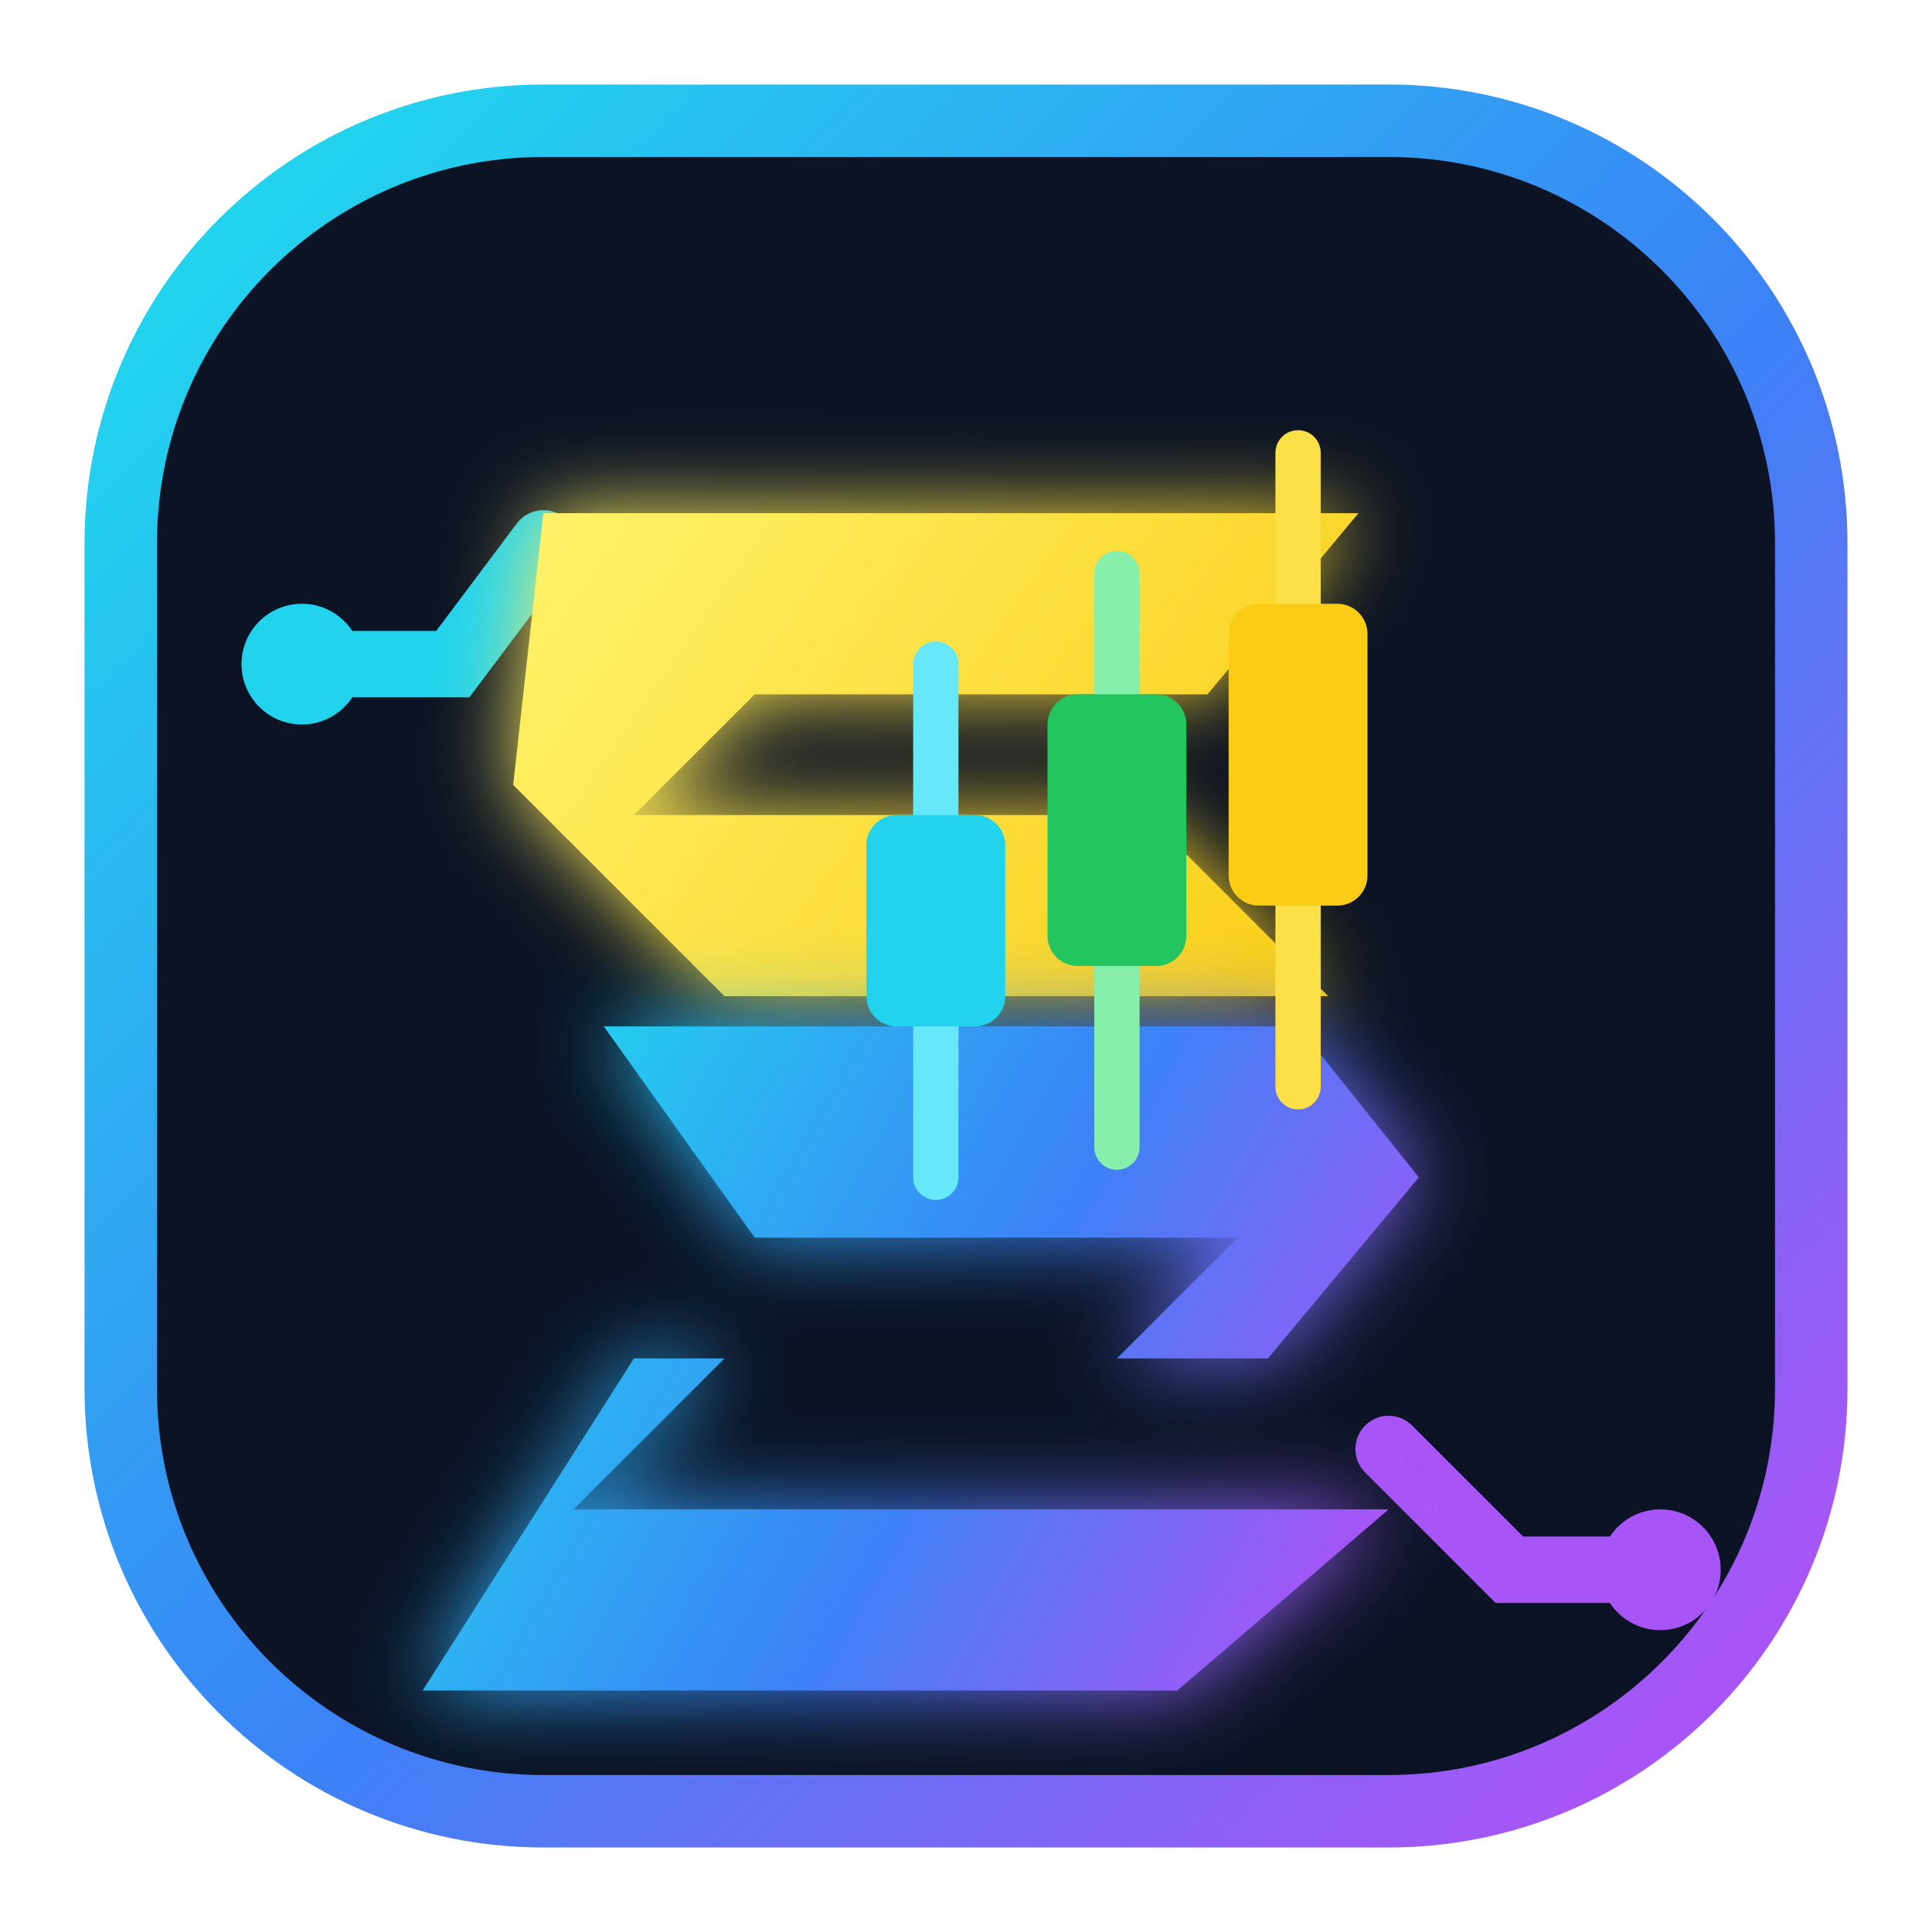
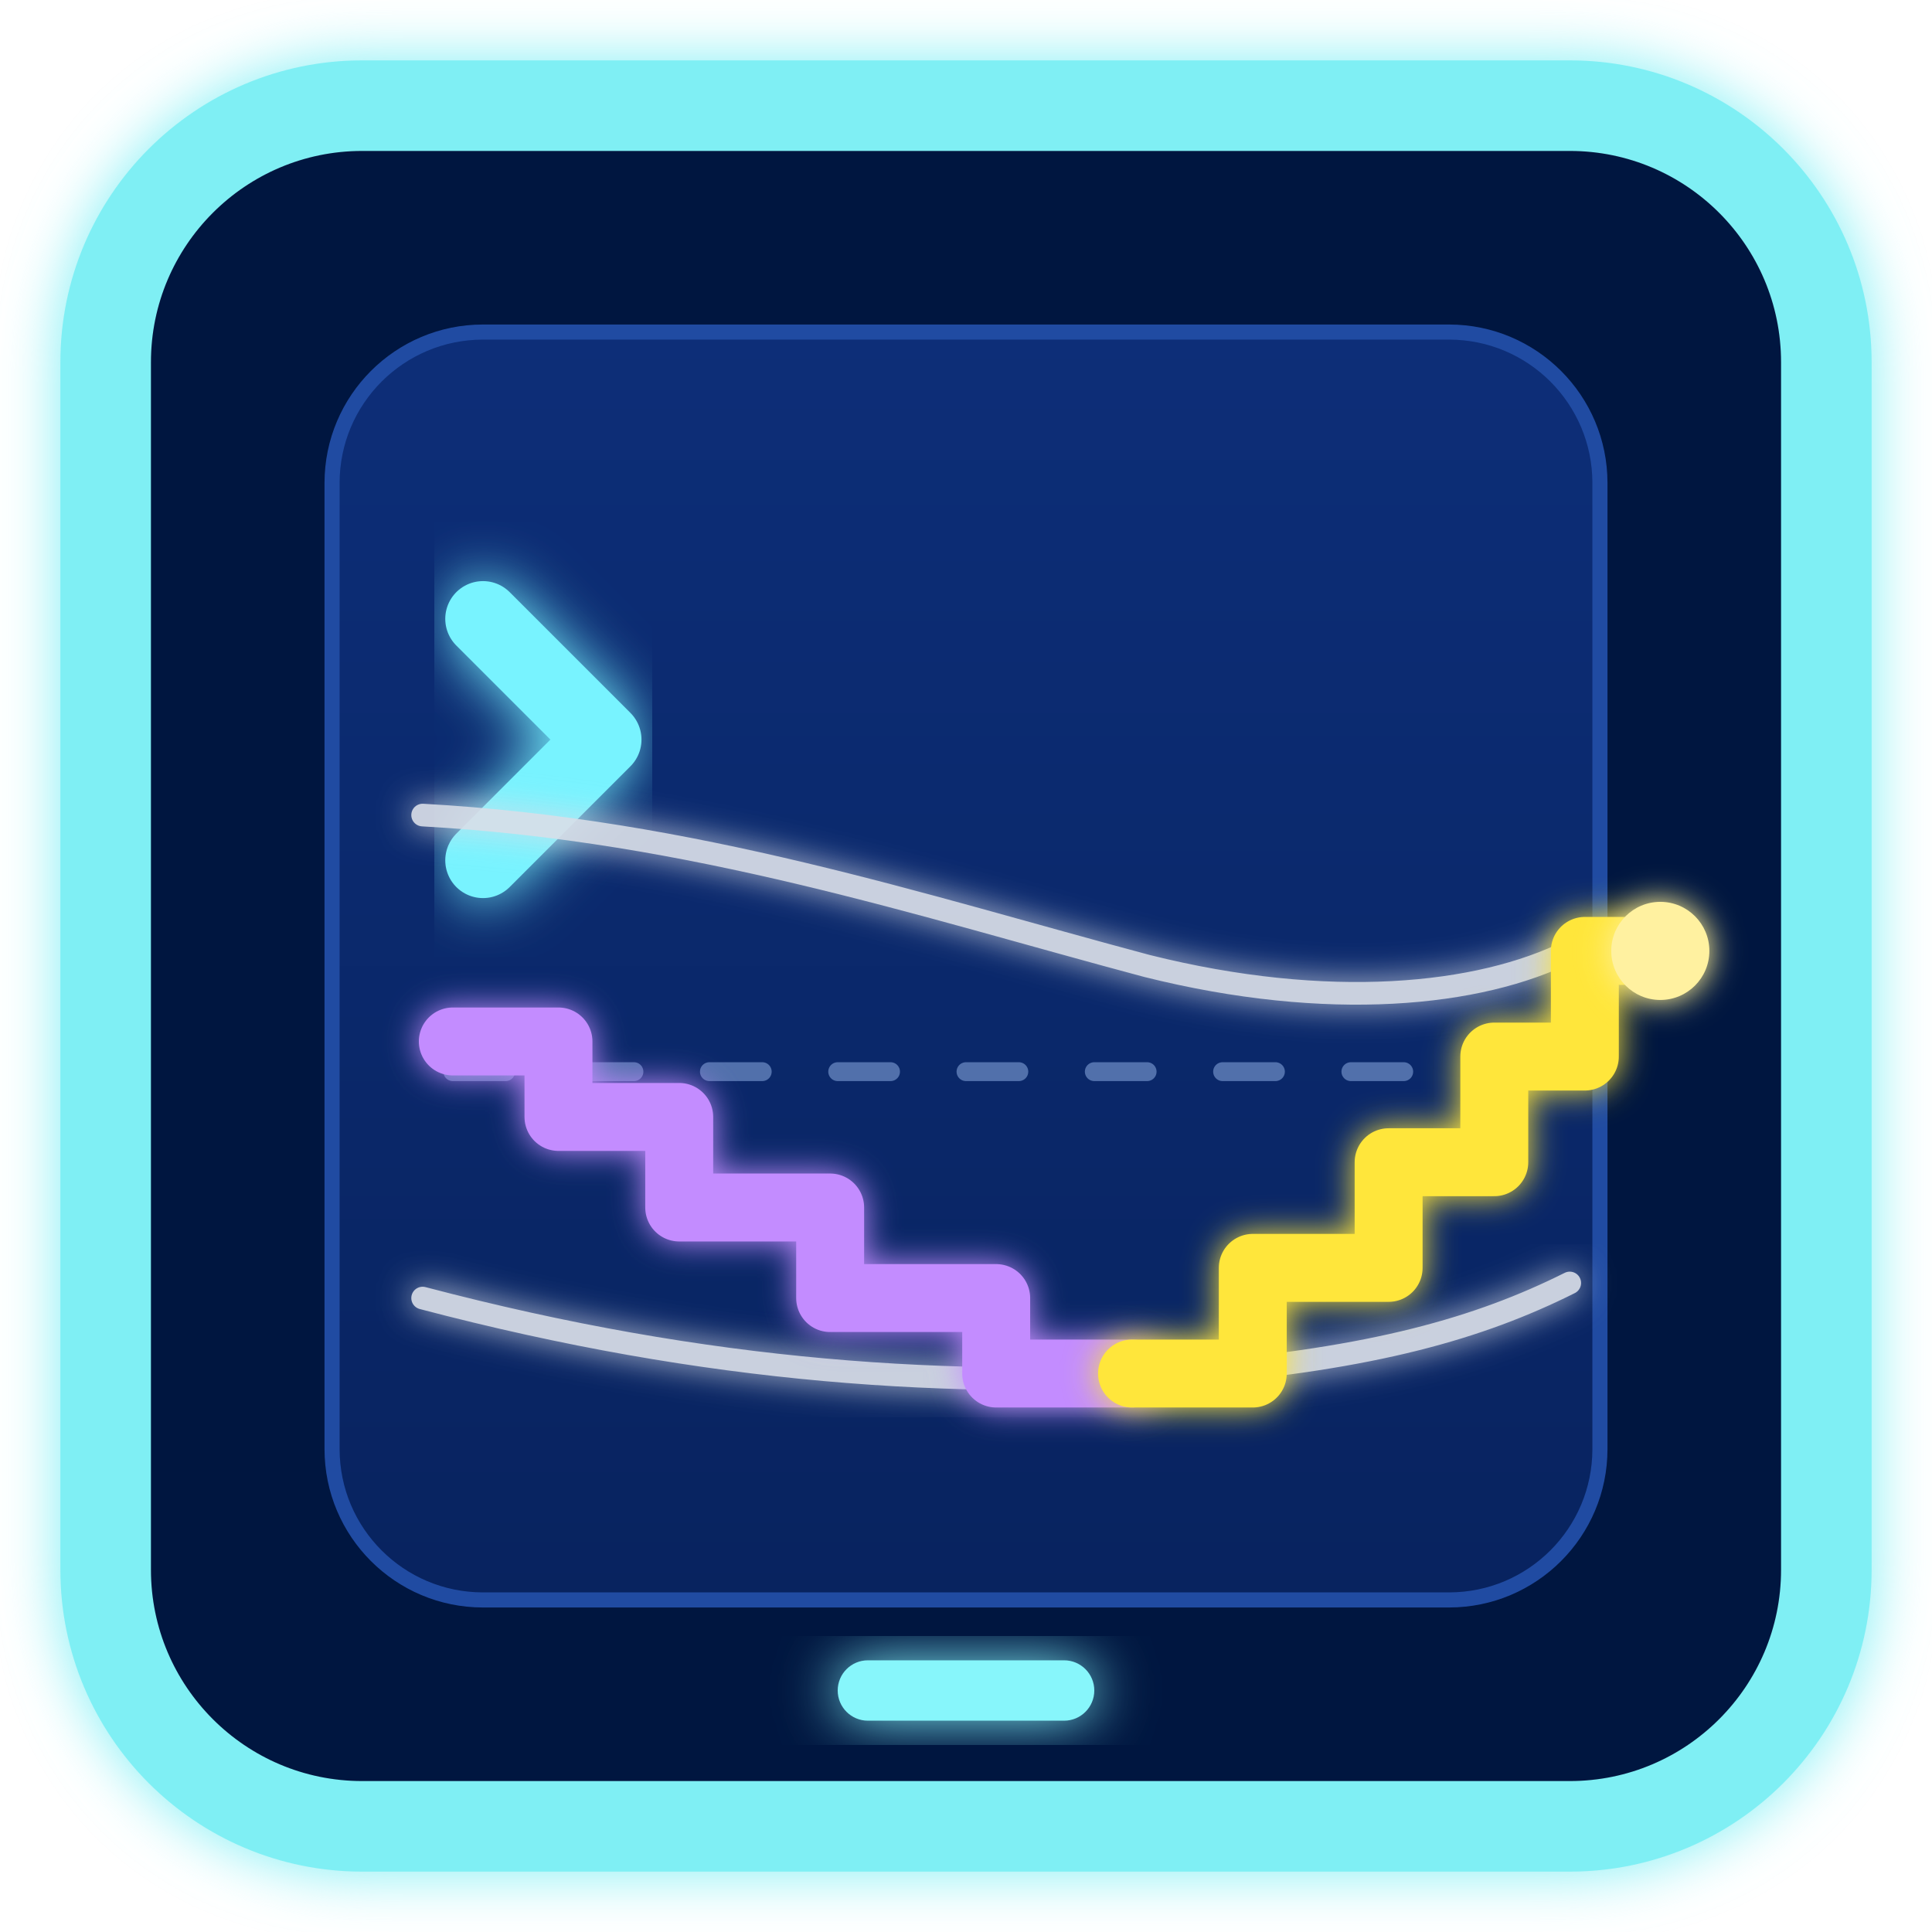
- <svg xmlns="http://www.w3.org/2000/svg" viewBox="0 0 64 64">
+ <svg xmlns="http://www.w3.org/2000/svg" width="256" height="256" viewBox="0 0 256 256" role="img" aria-label="Terminal icon with purple downtrend and yellow uptrend step chart">
  <defs>
-     <linearGradient id="ring" x1="8" y1="8" x2="56" y2="56" gradientUnits="userSpaceOnUse">
-       <stop offset="0" stop-color="#22d3ee" />
-       <stop offset="0.55" stop-color="#3b82f6" />
-       <stop offset="1" stop-color="#a855f7" />
+     <linearGradient id="bgGrad" x1="0" y1="0" x2="0" y2="1">
+       <stop offset="0%" stop-color="#153b8f" />
+       <stop offset="100%" stop-color="#07225f" />
    </linearGradient>
-     <linearGradient id="sTop" x1="18" y1="16" x2="44" y2="34" gradientUnits="userSpaceOnUse">
-       <stop offset="0" stop-color="#fff36a" />
-       <stop offset="1" stop-color="#facc15" />
+     <linearGradient id="panelGrad" x1="0" y1="0" x2="0" y2="1">
+       <stop offset="0%" stop-color="#0d2e78" />
+       <stop offset="100%" stop-color="#08235f" />
    </linearGradient>
-     <linearGradient id="sBottom" x1="18" y1="34" x2="46" y2="50" gradientUnits="userSpaceOnUse">
-       <stop offset="0" stop-color="#22d3ee" />
-       <stop offset="0.55" stop-color="#3b82f6" />
-       <stop offset="1" stop-color="#a855f7" />
-     </linearGradient>
-     <filter id="glow" x="-40%" y="-40%" width="180%" height="180%">
-       <feGaussianBlur stdDeviation="1.4" result="b" />
+     <filter id="cyanGlow" x="-40%" y="-40%" width="180%" height="180%">
+       <feGaussianBlur stdDeviation="4" result="blur" />
      <feMerge>
-         <feMergeNode in="b" />
+         <feMergeNode in="blur" />
+         <feMergeNode in="SourceGraphic" />
+       </feMerge>
+     </filter>
+     <filter id="softGlow" x="-40%" y="-40%" width="180%" height="180%">
+       <feGaussianBlur stdDeviation="2.2" result="blur" />
+       <feMerge>
+         <feMergeNode in="blur" />
        <feMergeNode in="SourceGraphic" />
      </feMerge>
    </filter>
  </defs>
-   <rect x="4" y="4" width="56" height="56" rx="14" fill="#0b1324" stroke="url(#ring)" stroke-width="2.4" />
-   <path d="M10 22H15L18 18" fill="none" stroke="#22d3ee" stroke-width="2.2" stroke-linecap="round" />
-   <circle cx="10" cy="22" r="2" fill="#22d3ee" />
-   <path d="M46 48L50 52H55" fill="none" stroke="#a855f7" stroke-width="2.2" stroke-linecap="round" />
-   <circle cx="55" cy="52" r="2" fill="#a855f7" />
-   <path d="M18 17H45L40 23H25L21 27H38L44 33H24L17 26Z" fill="url(#sTop)" filter="url(#glow)" />
-   <path d="M20 34H43L47 39L42 45H24L19 50H46L39 56H14L21 45H37L41 41H25Z" fill="url(#sBottom)" filter="url(#glow)" />
-   <g stroke-linecap="round">
-     <line x1="31" y1="22" x2="31" y2="39" stroke="#67e8f9" stroke-width="1.5" />
-     <rect x="28.7" y="27" width="4.6" height="7" rx="1" fill="#22d3ee" />
-     <line x1="37" y1="19" x2="37" y2="38" stroke="#86efac" stroke-width="1.5" />
-     <rect x="34.7" y="23" width="4.6" height="9" rx="1" fill="#22c55e" />
-     <line x1="43" y1="15" x2="43" y2="36" stroke="#fde047" stroke-width="1.5" />
-     <rect x="40.7" y="20" width="4.6" height="10" rx="1" fill="#facc15" />
-   </g>
+   <rect x="14" y="14" width="228" height="228" rx="34" fill="#06173f" stroke="#7FEFF4" stroke-width="12" filter="url(#cyanGlow)" />
+   <rect x="44" y="44" width="168" height="168" rx="20" fill="url(#panelGrad)" stroke="#204ba2" stroke-width="2" />
+   <polyline points="64,82 80,98 64,114" fill="none" stroke="#78F3FF" stroke-width="10" stroke-linecap="round" stroke-linejoin="round" filter="url(#cyanGlow)" />
+   <line x1="90" y1="114" x2="108" y2="114" stroke="#78F3FF" stroke-width="10" stroke-linecap="round" filter="url(#cyanGlow)" />
+   <path d="M56 108 C92 110, 122 120, 152 128 C176 134, 196 132, 208 126" fill="none" stroke="#D9DEE8" stroke-width="3" stroke-linecap="round" opacity="0.92" filter="url(#softGlow)" />
+   <path d="M56 172 C94 182, 126 184, 158 182 C182 180, 196 176, 208 170" fill="none" stroke="#D9DEE8" stroke-width="3" stroke-linecap="round" opacity="0.92" filter="url(#softGlow)" />
+   <line x1="60" y1="142" x2="204" y2="142" stroke="#6F8FC8" stroke-width="2.5" stroke-linecap="round" stroke-dasharray="7 10" opacity="0.7" />
+   <path d="M60 138 H74 V148 H90 V160 H110 V172 H132 V182 H150" fill="none" stroke="#C38CFF" stroke-width="9" stroke-linecap="round" stroke-linejoin="round" filter="url(#softGlow)" />
+   <path d="M150 182 H166 V168 H184 V154 H198 V140 H210 V126 H220" fill="none" stroke="#FFE63A" stroke-width="9" stroke-linecap="round" stroke-linejoin="round" filter="url(#softGlow)" />
+   <circle cx="220" cy="126" r="6.5" fill="#FFF1A0" filter="url(#softGlow)" />
+   <rect x="111" y="220" width="34" height="8" rx="4" fill="#87F6FB" filter="url(#cyanGlow)" />
</svg>
